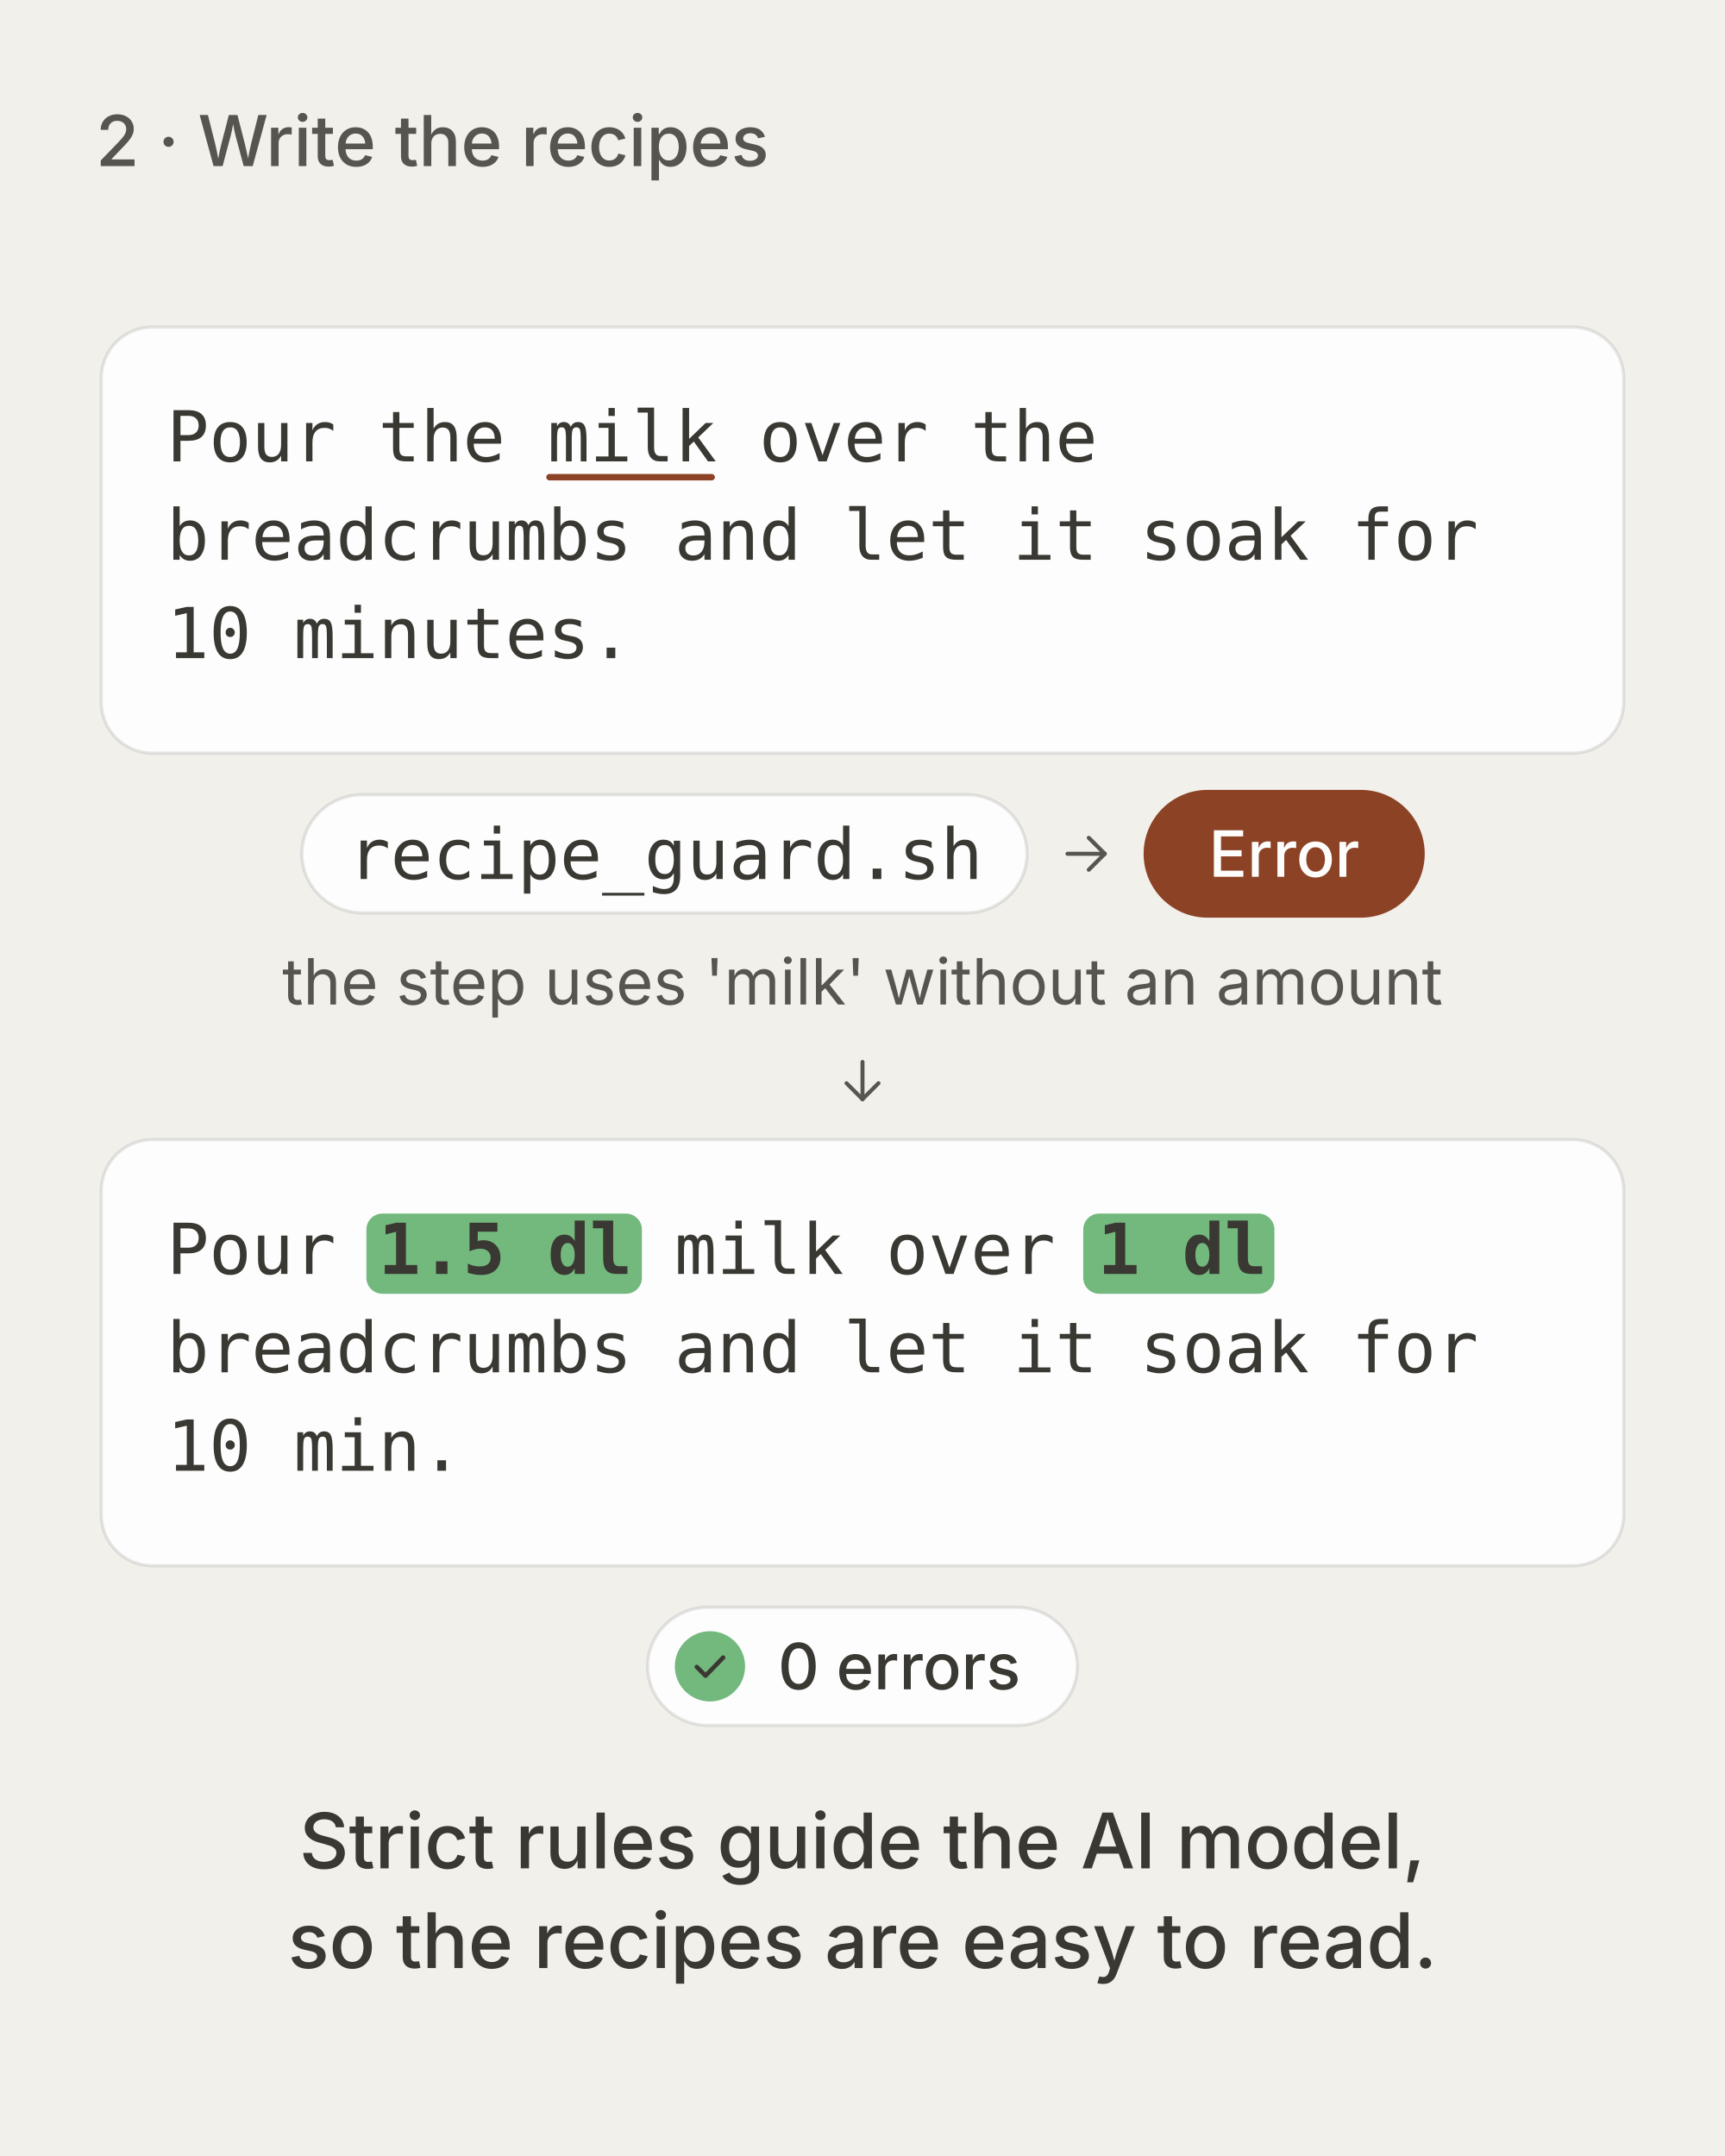
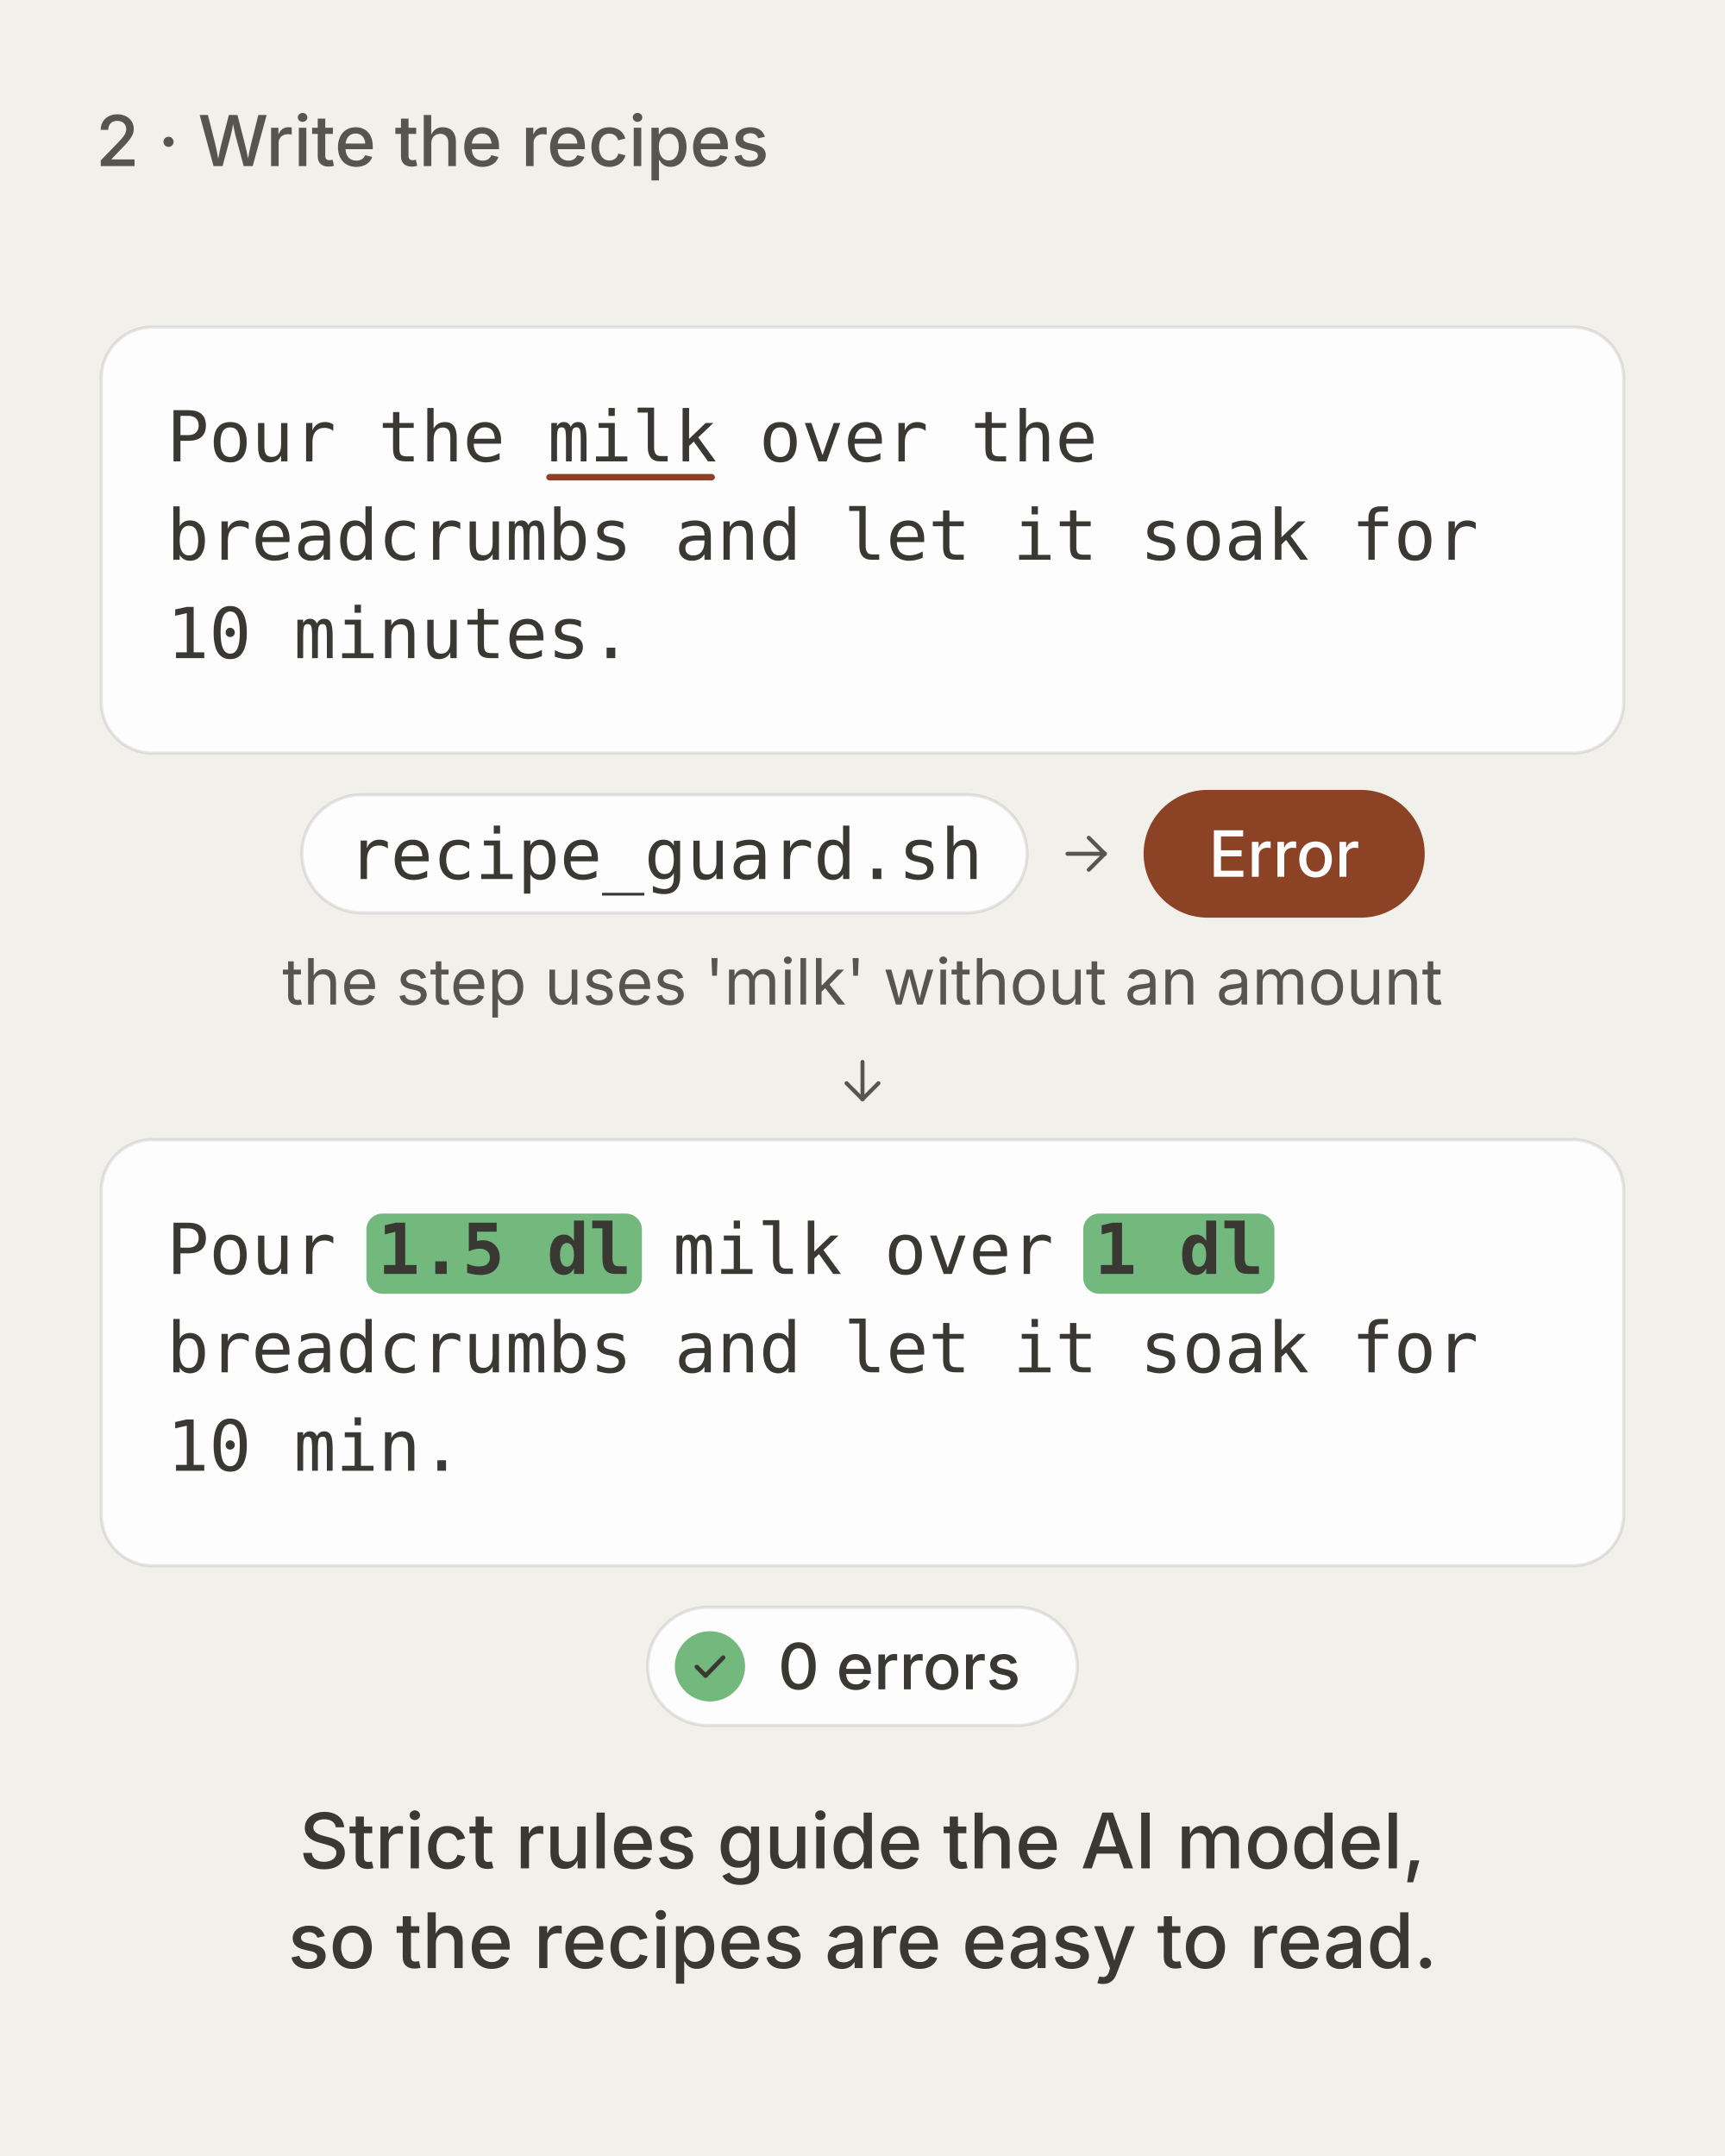
<svg xmlns="http://www.w3.org/2000/svg" viewBox="0 0 1080 1350" width="1080" height="1350" role="img" aria-labelledby="t d">
  <rect width="1080" height="1350" fill="#f2f0eb" />
  <text x="60" y="104" font-family="Inter, -apple-system, system-ui, sans-serif" font-size="44" font-weight="500" fill="#57554f">2 · Write the recipes</text>
  <rect x="63.4" y="204.8" width="953.2" height="266.8" rx="32" fill="#fdfdfd" stroke="#3a3832" stroke-opacity="0.12" stroke-width="2" />
  <text x="104.4" y="288.9" font-family="&quot;SF Mono&quot;, ui-monospace, Menlo, monospace" font-size="44" fill="#3a3832" xml:space="preserve" textLength="580.8" lengthAdjust="spacing">Pour the milk over the</text>
  <rect x="342.0" y="296.8" width="105.6" height="4" rx="2" fill="#8c4224" />
  <text x="104.4" y="350.5" font-family="&quot;SF Mono&quot;, ui-monospace, Menlo, monospace" font-size="44" fill="#3a3832" xml:space="preserve" textLength="818.4" lengthAdjust="spacing">breadcrumbs and let it soak for</text>
  <text x="104.4" y="412.1" font-family="&quot;SF Mono&quot;, ui-monospace, Menlo, monospace" font-size="44" fill="#3a3832" xml:space="preserve" textLength="290.4" lengthAdjust="spacing">10 minutes.</text>
  <rect x="189.0" y="497.6" width="454.0" height="74.0" rx="38.0" fill="#fdfdfd" stroke="#3a3832" stroke-opacity="0.12" stroke-width="2" />
  <text x="218.0" y="550.4" font-family="&quot;SF Mono&quot;, ui-monospace, Menlo, monospace" font-size="44" fill="#3a3832" textLength="396.0" lengthAdjust="spacing">recipe_guard.sh</text>
  <g transform="translate(660.0 514.6) scale(1.6667)" fill="none" stroke="#57554f" stroke-width="1.5" stroke-linecap="round" stroke-linejoin="round">
    <path d="M5 12l14 0" />
    <path d="M13 18l6 -6" />
    <path d="M13 6l6 6" />
  </g>
  <rect x="716.0" y="494.6" width="176.0" height="80.0" rx="40.0" fill="#8c4224" />
  <text x="804.0" y="549.0" text-anchor="middle" font-family="Inter, -apple-system, system-ui, sans-serif" font-size="40" font-weight="500" fill="#fdfdfd">Error</text>
  <text x="540.0" y="629.0" text-anchor="middle" font-family="Inter, -apple-system, system-ui, sans-serif" font-size="40" fill="#57554f">the step uses 'milk' without an amount</text>
  <g transform="translate(520.0 656.6) scale(1.6667)" fill="none" stroke="#57554f" stroke-width="1.5" stroke-linecap="round" stroke-linejoin="round">
    <path d="M12 5l0 14" />
    <path d="M18 13l-6 6" />
    <path d="M6 13l6 6" />
  </g>
  <rect x="63.4" y="713.6" width="953.2" height="266.8" rx="32" fill="#fdfdfd" stroke="#3a3832" stroke-opacity="0.12" stroke-width="2" />
  <rect x="229.4" y="759.9" width="172.5" height="50.2" rx="10" fill="#73b87d" />
  <rect x="678.2" y="759.9" width="119.7" height="50.2" rx="10" fill="#73b87d" />
-   <text x="104.4" y="797.7" font-family="&quot;SF Mono&quot;, ui-monospace, Menlo, monospace" font-size="44" fill="#3a3832" xml:space="preserve" textLength="686.4" lengthAdjust="spacing">Pour <tspan font-weight="700">1.5 dl</tspan> milk over <tspan font-weight="700">1 dl</tspan>
-   </text>
+   <text x="104.4" y="797.7" font-family="&quot;SF Mono&quot;, ui-monospace, Menlo, monospace" font-size="44" fill="#3a3832" textLength="105.6" lengthAdjust="spacing">Pour</text>
+   <text x="236.4" y="797.7" font-family="&quot;SF Mono&quot;, ui-monospace, Menlo, monospace" font-size="44" fill="#3a3832" font-weight="700" textLength="158.4" lengthAdjust="spacing">1.5 dl</text>
+   <text x="421.2" y="797.7" font-family="&quot;SF Mono&quot;, ui-monospace, Menlo, monospace" font-size="44" fill="#3a3832" textLength="237.6" lengthAdjust="spacing">milk over</text>
+   <text x="685.2" y="797.7" font-family="&quot;SF Mono&quot;, ui-monospace, Menlo, monospace" font-size="44" fill="#3a3832" font-weight="700" textLength="105.6" lengthAdjust="spacing">1 dl</text>
  <text x="104.4" y="859.3" font-family="&quot;SF Mono&quot;, ui-monospace, Menlo, monospace" font-size="44" fill="#3a3832" xml:space="preserve" textLength="818.4" lengthAdjust="spacing">breadcrumbs and let it soak for</text>
  <text x="104.4" y="920.9" font-family="&quot;SF Mono&quot;, ui-monospace, Menlo, monospace" font-size="44" fill="#3a3832" xml:space="preserve" textLength="184.8" lengthAdjust="spacing">10 min.</text>
  <rect x="405.5" y="1006.4" width="269.0" height="74.0" rx="38.0" fill="#fdfdfd" stroke="#3a3832" stroke-opacity="0.12" stroke-width="2" />
  <g transform="translate(422.5 1021.4) scale(1.8333)">
    <circle cx="12" cy="12" r="12" fill="#73b87d" />
    <path d="M7.5 12.2l3 3l6 -6.2" fill="none" stroke="#3a3832" stroke-width="1.5" stroke-linecap="round" stroke-linejoin="round" />
  </g>
  <text x="563.0" y="1057.8" text-anchor="middle" font-family="Inter, -apple-system, system-ui, sans-serif" font-size="40" font-weight="500" fill="#3a3832">0 errors</text>
  <text x="540.0" y="1169.9" text-anchor="middle" font-family="Inter, -apple-system, system-ui, sans-serif" font-size="48" font-weight="500" fill="#3a3832">Strict rules guide the AI model,</text>
  <text x="540.0" y="1232.3" text-anchor="middle" font-family="Inter, -apple-system, system-ui, sans-serif" font-size="48" font-weight="500" fill="#3a3832">so the recipes are easy to read.</text>
</svg>
